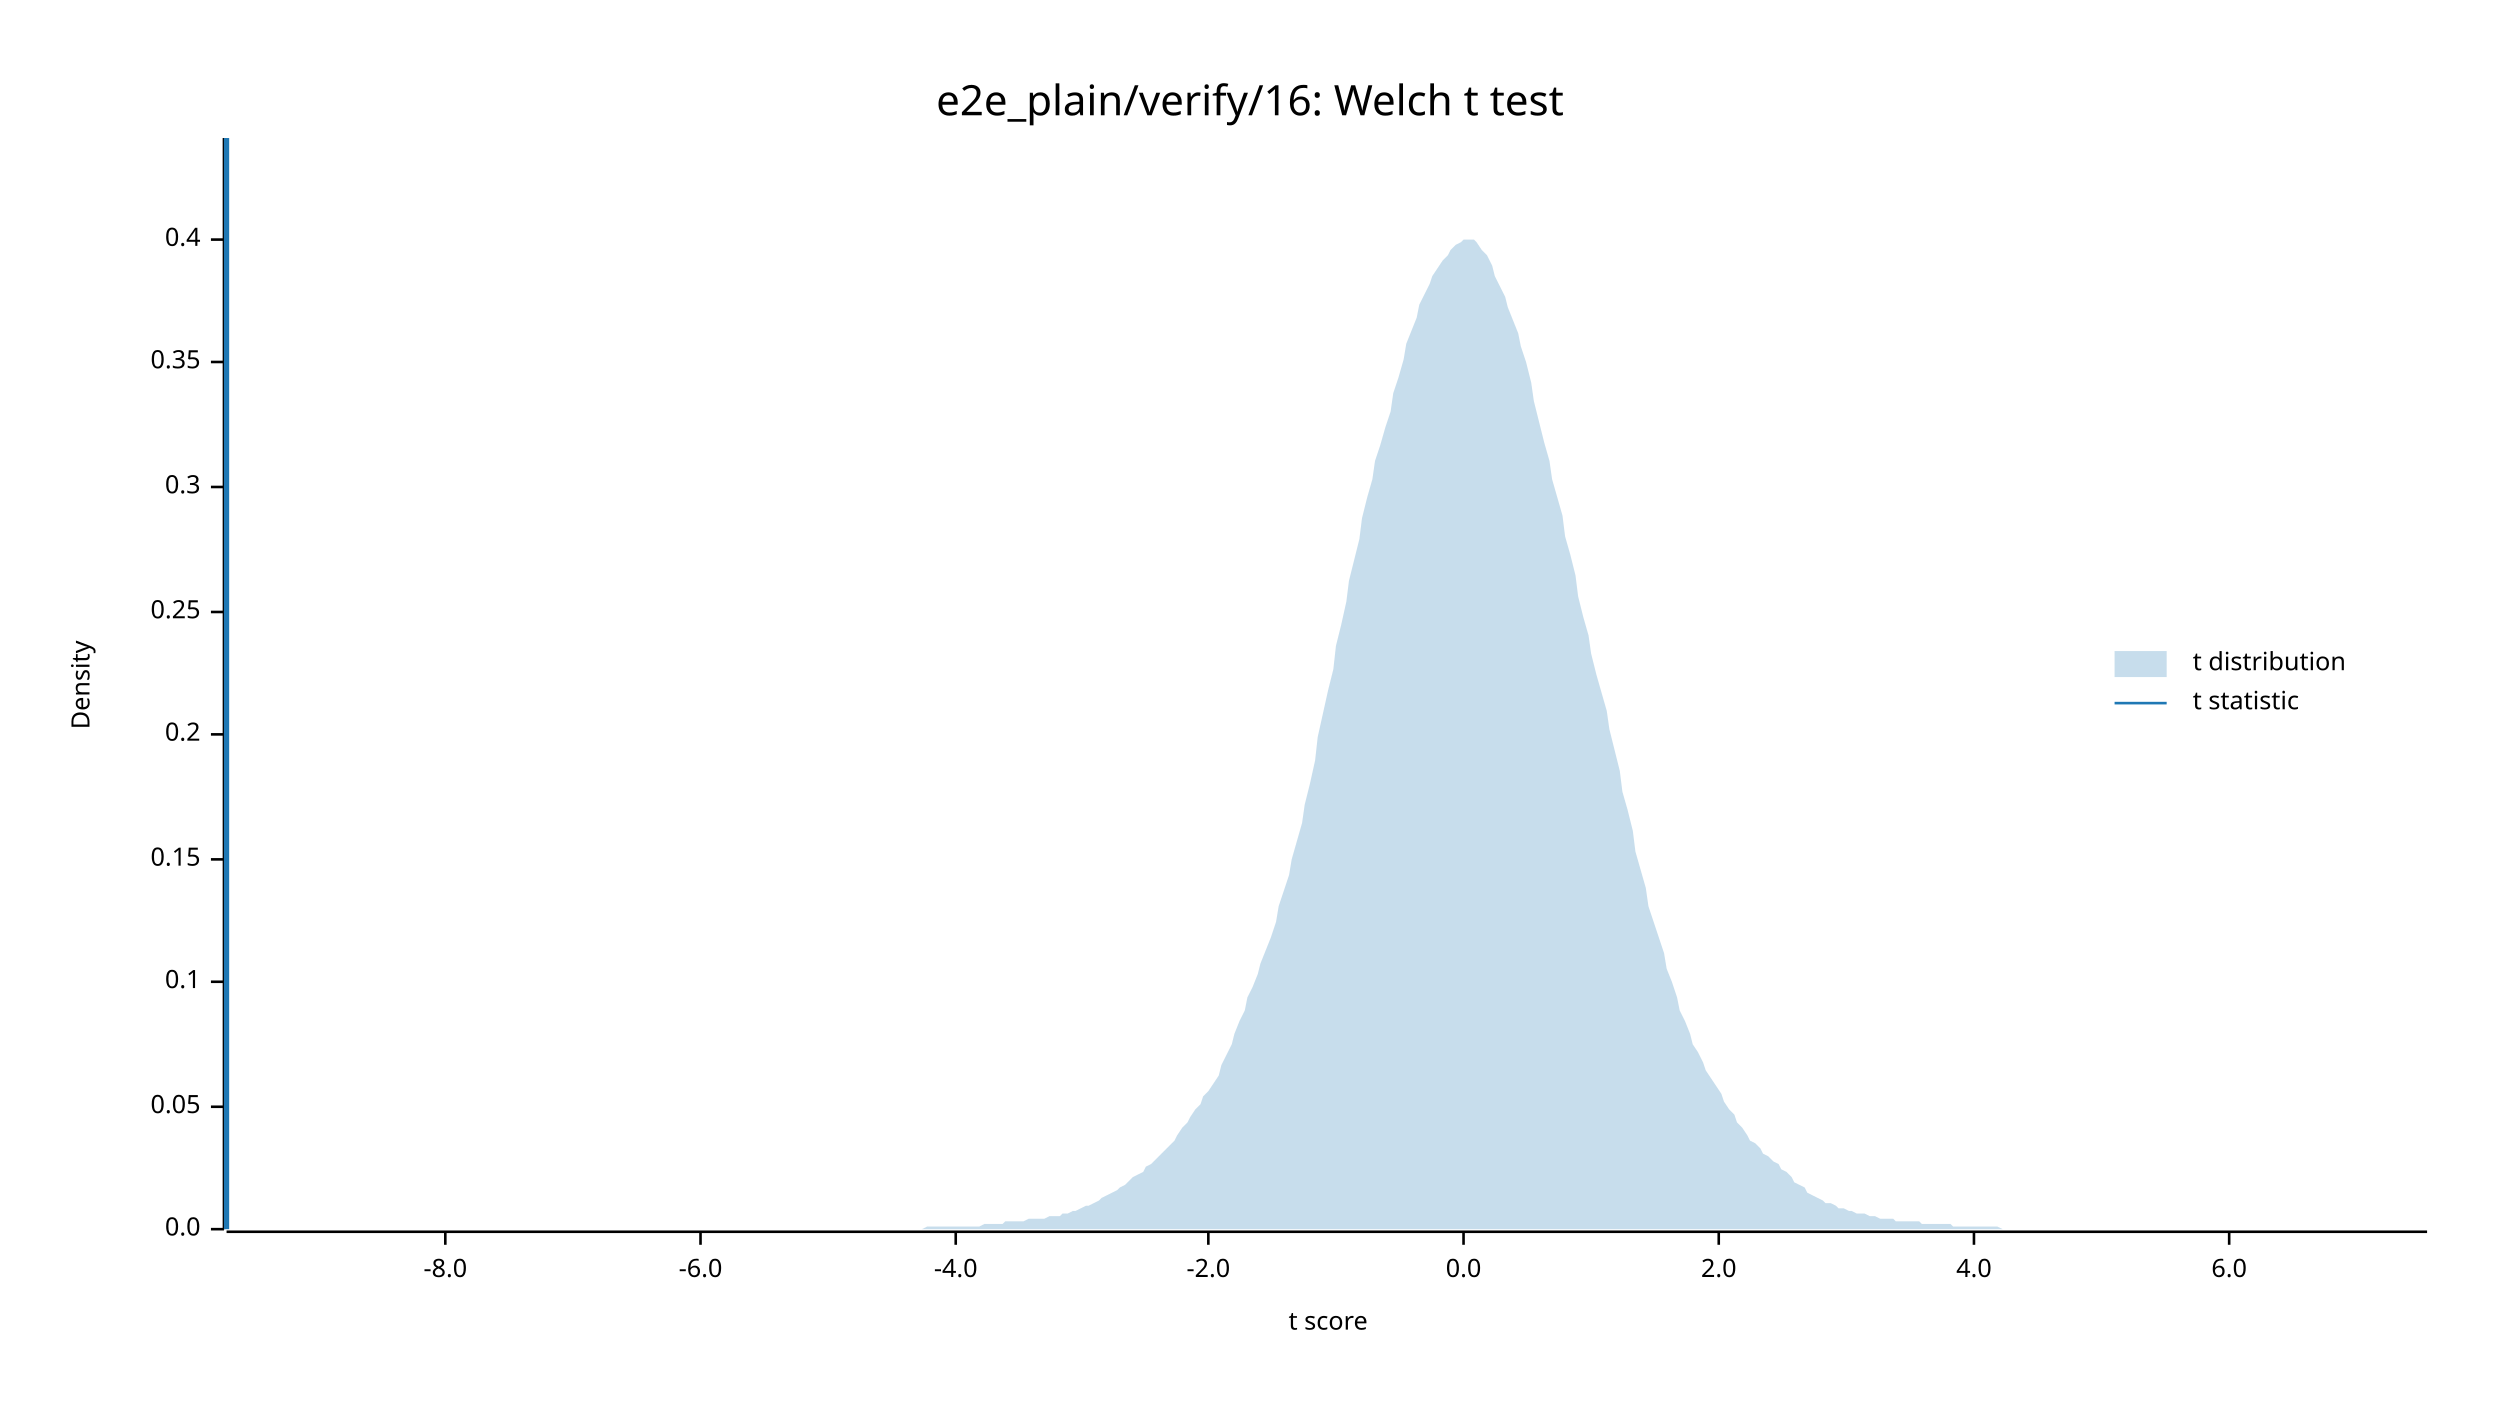
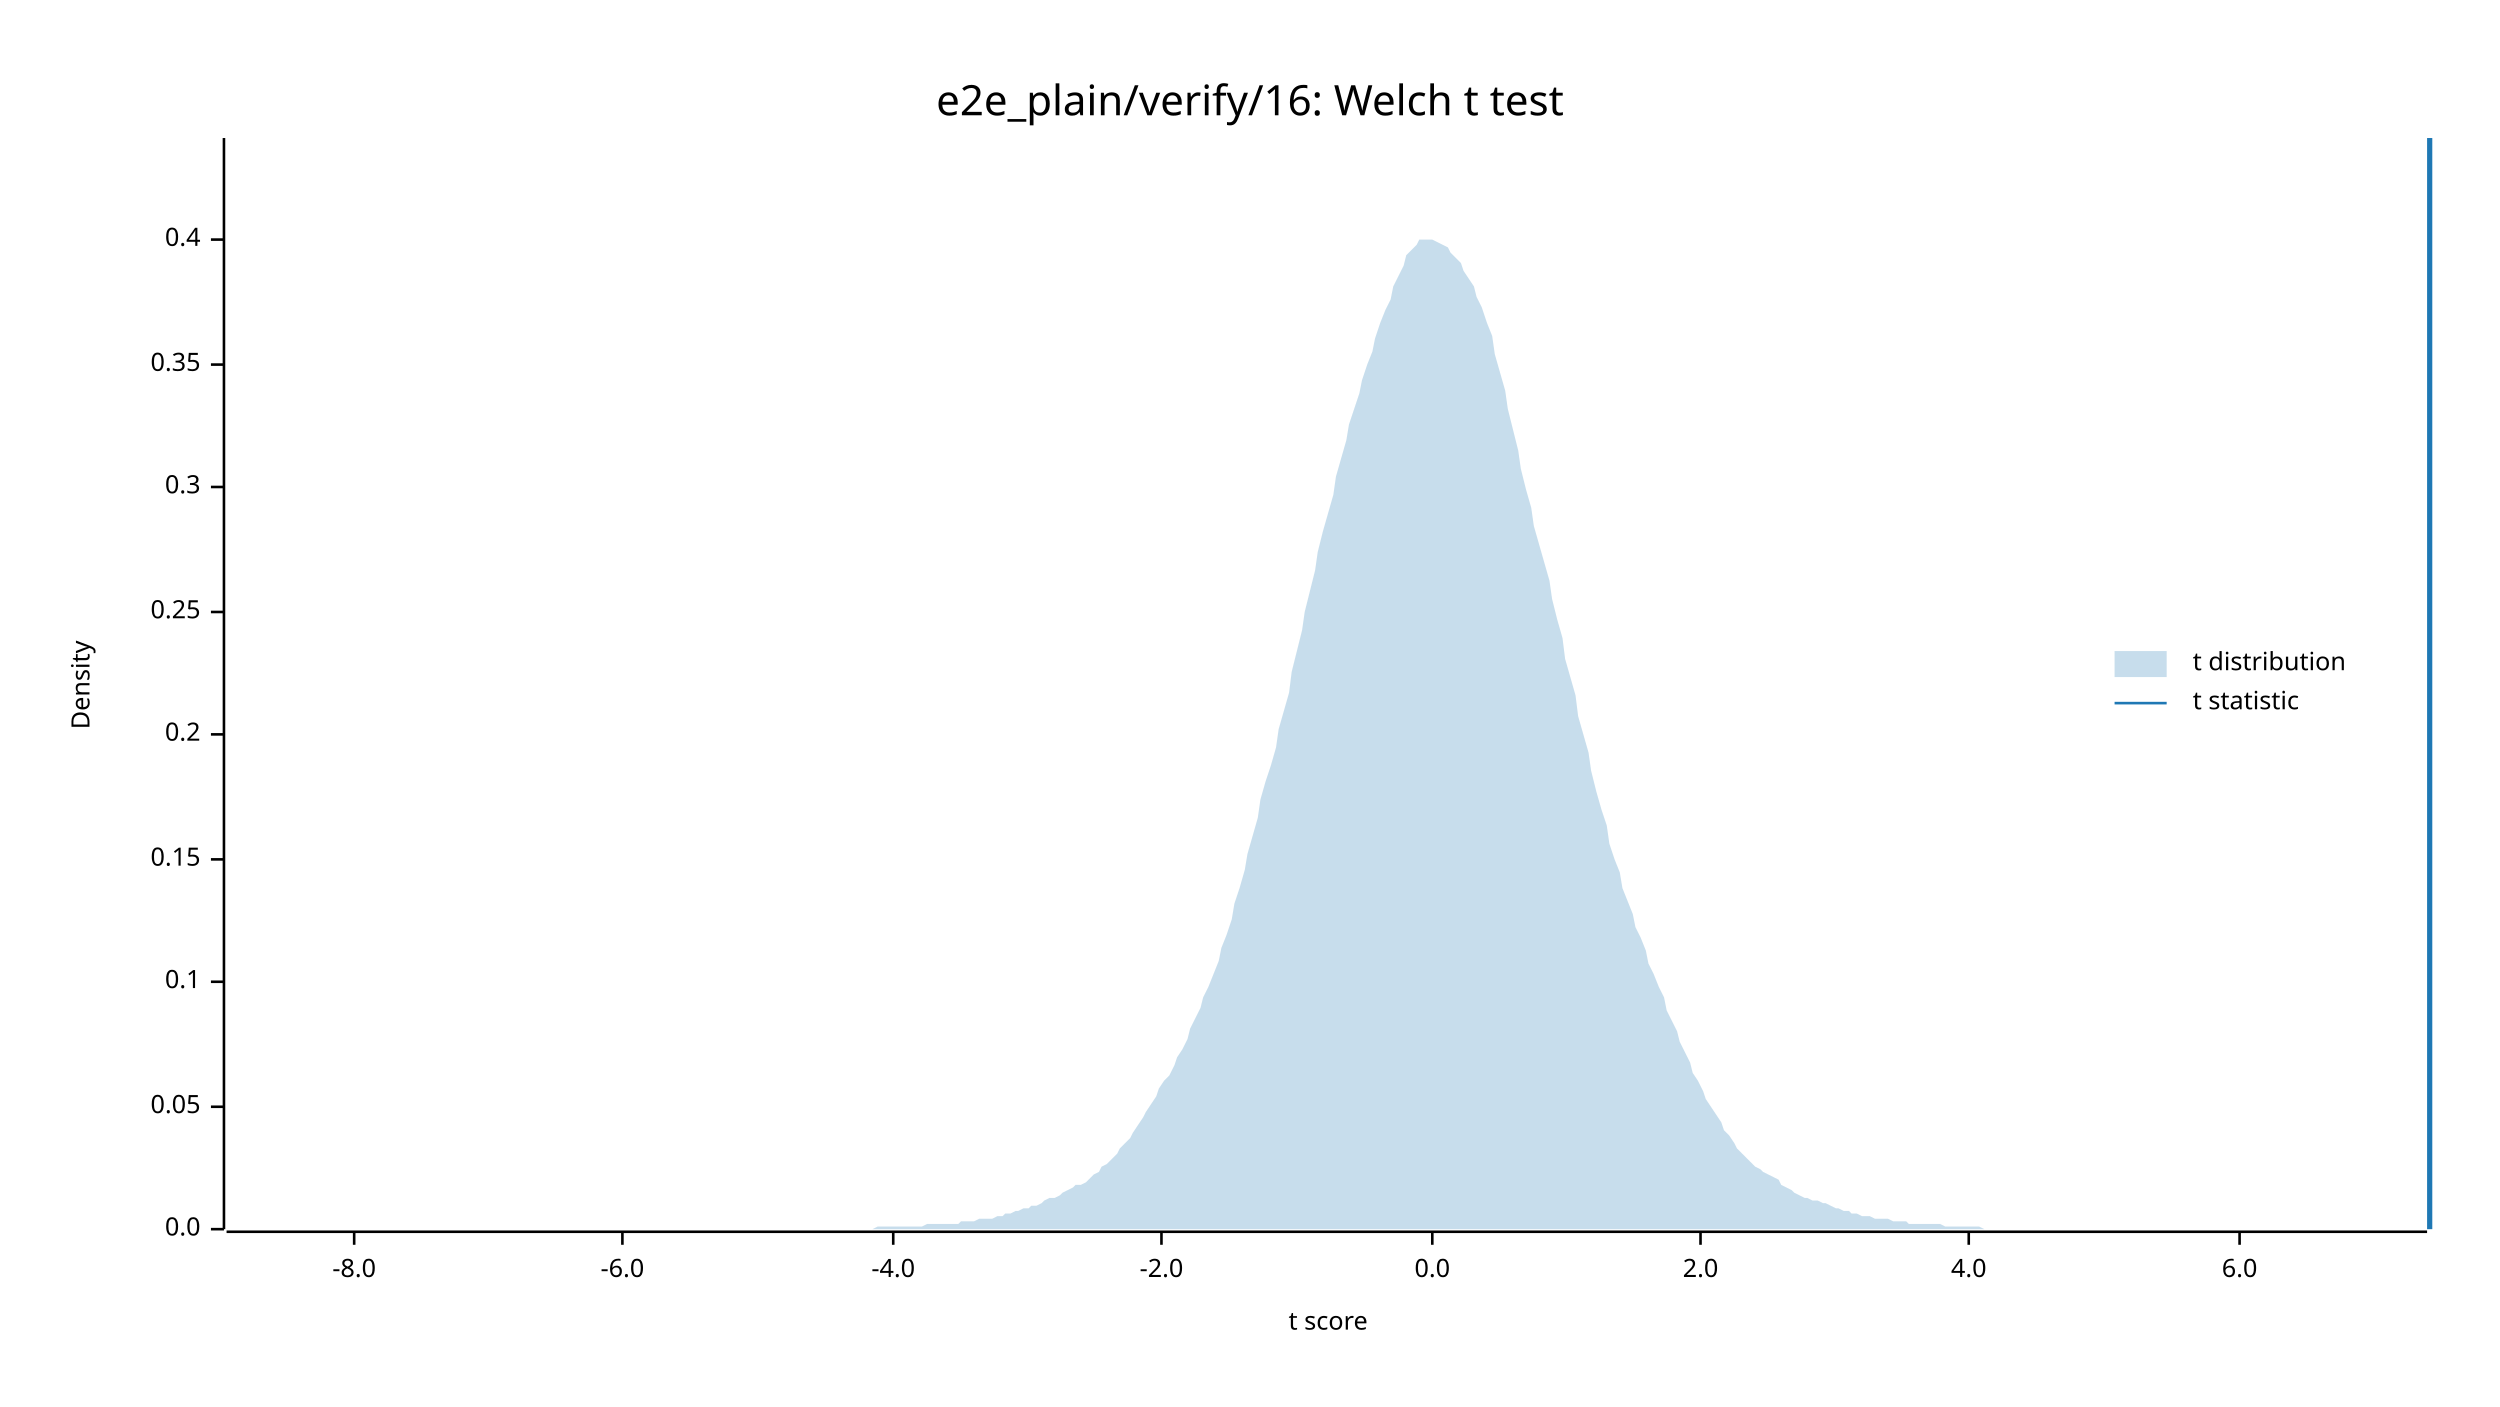
<svg xmlns="http://www.w3.org/2000/svg" width="960" height="540" viewBox="0 0 960 540">
  <text x="480" y="32" dy="0.76em" text-anchor="middle" font-family="sans-serif" font-size="16.129" opacity="1" fill="#000000">
e2e_plain/verify/16: Welch t test
</text>
  <text x="27" y="263" dy="0.76em" text-anchor="middle" font-family="sans-serif" font-size="9.677" opacity="1" fill="#000000" transform="rotate(270, 27, 263)">
Density
</text>
  <text x="510" y="513" dy="-0.5ex" text-anchor="middle" font-family="sans-serif" font-size="9.677" opacity="1" fill="#000000">
t score
</text>
  <polyline fill="none" opacity="1" stroke="#000000" stroke-width="1" points="86,53 86,472 " />
  <text x="77" y="472" dy="0.5ex" text-anchor="end" font-family="sans-serif" font-size="9.677" opacity="1" fill="#000000">
0.0
</text>
  <polyline fill="none" opacity="1" stroke="#000000" stroke-width="1" points="81,472 86,472 " />
  <text x="77" y="425" dy="0.5ex" text-anchor="end" font-family="sans-serif" font-size="9.677" opacity="1" fill="#000000">
0.05
</text>
  <polyline fill="none" opacity="1" stroke="#000000" stroke-width="1" points="81,425 86,425 " />
  <text x="77" y="377" dy="0.5ex" text-anchor="end" font-family="sans-serif" font-size="9.677" opacity="1" fill="#000000">
0.1
</text>
  <polyline fill="none" opacity="1" stroke="#000000" stroke-width="1" points="81,377 86,377 " />
  <text x="77" y="330" dy="0.5ex" text-anchor="end" font-family="sans-serif" font-size="9.677" opacity="1" fill="#000000">
0.15
</text>
  <polyline fill="none" opacity="1" stroke="#000000" stroke-width="1" points="81,330 86,330 " />
  <text x="77" y="282" dy="0.5ex" text-anchor="end" font-family="sans-serif" font-size="9.677" opacity="1" fill="#000000">
0.2
</text>
  <polyline fill="none" opacity="1" stroke="#000000" stroke-width="1" points="81,282 86,282 " />
  <text x="77" y="235" dy="0.5ex" text-anchor="end" font-family="sans-serif" font-size="9.677" opacity="1" fill="#000000">
0.25
</text>
  <polyline fill="none" opacity="1" stroke="#000000" stroke-width="1" points="81,235 86,235 " />
  <text x="77" y="187" dy="0.5ex" text-anchor="end" font-family="sans-serif" font-size="9.677" opacity="1" fill="#000000">
0.3
</text>
  <polyline fill="none" opacity="1" stroke="#000000" stroke-width="1" points="81,187 86,187 " />
-   <text x="77" y="139" dy="0.5ex" text-anchor="end" font-family="sans-serif" font-size="9.677" opacity="1" fill="#000000">
+   <text x="77" y="140" dy="0.5ex" text-anchor="end" font-family="sans-serif" font-size="9.677" opacity="1" fill="#000000">
0.35
</text>
-   <polyline fill="none" opacity="1" stroke="#000000" stroke-width="1" points="81,139 86,139 " />
+   <polyline fill="none" opacity="1" stroke="#000000" stroke-width="1" points="81,140 86,140 " />
  <text x="77" y="92" dy="0.5ex" text-anchor="end" font-family="sans-serif" font-size="9.677" opacity="1" fill="#000000">
0.4
</text>
  <polyline fill="none" opacity="1" stroke="#000000" stroke-width="1" points="81,92 86,92 " />
  <polyline fill="none" opacity="1" stroke="#000000" stroke-width="1" points="87,473 932,473 " />
-   <text x="171" y="483" dy="0.76em" text-anchor="middle" font-family="sans-serif" font-size="9.677" opacity="1" fill="#000000">
+   <text x="136" y="483" dy="0.76em" text-anchor="middle" font-family="sans-serif" font-size="9.677" opacity="1" fill="#000000">
-8.0
</text>
-   <polyline fill="none" opacity="1" stroke="#000000" stroke-width="1" points="171,473 171,478 " />
-   <text x="269" y="483" dy="0.76em" text-anchor="middle" font-family="sans-serif" font-size="9.677" opacity="1" fill="#000000">
+   <polyline fill="none" opacity="1" stroke="#000000" stroke-width="1" points="136,473 136,478 " />
+   <text x="239" y="483" dy="0.76em" text-anchor="middle" font-family="sans-serif" font-size="9.677" opacity="1" fill="#000000">
-6.0
</text>
-   <polyline fill="none" opacity="1" stroke="#000000" stroke-width="1" points="269,473 269,478 " />
-   <text x="367" y="483" dy="0.76em" text-anchor="middle" font-family="sans-serif" font-size="9.677" opacity="1" fill="#000000">
+   <polyline fill="none" opacity="1" stroke="#000000" stroke-width="1" points="239,473 239,478 " />
+   <text x="343" y="483" dy="0.76em" text-anchor="middle" font-family="sans-serif" font-size="9.677" opacity="1" fill="#000000">
-4.0
</text>
-   <polyline fill="none" opacity="1" stroke="#000000" stroke-width="1" points="367,473 367,478 " />
-   <text x="464" y="483" dy="0.76em" text-anchor="middle" font-family="sans-serif" font-size="9.677" opacity="1" fill="#000000">
+   <polyline fill="none" opacity="1" stroke="#000000" stroke-width="1" points="343,473 343,478 " />
+   <text x="446" y="483" dy="0.76em" text-anchor="middle" font-family="sans-serif" font-size="9.677" opacity="1" fill="#000000">
-2.0
</text>
-   <polyline fill="none" opacity="1" stroke="#000000" stroke-width="1" points="464,473 464,478 " />
-   <text x="562" y="483" dy="0.76em" text-anchor="middle" font-family="sans-serif" font-size="9.677" opacity="1" fill="#000000">
+   <polyline fill="none" opacity="1" stroke="#000000" stroke-width="1" points="446,473 446,478 " />
+   <text x="550" y="483" dy="0.76em" text-anchor="middle" font-family="sans-serif" font-size="9.677" opacity="1" fill="#000000">
0.0
</text>
-   <polyline fill="none" opacity="1" stroke="#000000" stroke-width="1" points="562,473 562,478 " />
-   <text x="660" y="483" dy="0.76em" text-anchor="middle" font-family="sans-serif" font-size="9.677" opacity="1" fill="#000000">
+   <polyline fill="none" opacity="1" stroke="#000000" stroke-width="1" points="550,473 550,478 " />
+   <text x="653" y="483" dy="0.76em" text-anchor="middle" font-family="sans-serif" font-size="9.677" opacity="1" fill="#000000">
2.0
</text>
-   <polyline fill="none" opacity="1" stroke="#000000" stroke-width="1" points="660,473 660,478 " />
-   <text x="758" y="483" dy="0.76em" text-anchor="middle" font-family="sans-serif" font-size="9.677" opacity="1" fill="#000000">
+   <polyline fill="none" opacity="1" stroke="#000000" stroke-width="1" points="653,473 653,478 " />
+   <text x="756" y="483" dy="0.76em" text-anchor="middle" font-family="sans-serif" font-size="9.677" opacity="1" fill="#000000">
4.0
</text>
-   <polyline fill="none" opacity="1" stroke="#000000" stroke-width="1" points="758,473 758,478 " />
-   <text x="856" y="483" dy="0.76em" text-anchor="middle" font-family="sans-serif" font-size="9.677" opacity="1" fill="#000000">
+   <polyline fill="none" opacity="1" stroke="#000000" stroke-width="1" points="756,473 756,478 " />
+   <text x="860" y="483" dy="0.76em" text-anchor="middle" font-family="sans-serif" font-size="9.677" opacity="1" fill="#000000">
6.0
</text>
-   <polyline fill="none" opacity="1" stroke="#000000" stroke-width="1" points="856,473 856,478 " />
-   <polygon opacity="0.25" fill="#1F78B4" points="87,472 88,472 90,472 92,472 93,472 95,472 97,472 98,472 100,472 102,472 103,472 105,472 107,472 109,472 110,472 112,472 114,472 115,472 117,472 119,472 120,472 122,472 124,472 125,472 127,472 129,472 131,472 132,472 134,472 136,472 137,472 139,472 141,472 142,472 144,472 146,472 147,472 149,472 151,472 153,472 154,472 156,472 158,472 159,472 161,472 163,472 164,472 166,472 168,472 169,472 171,472 173,472 175,472 176,472 178,472 180,472 181,472 183,472 185,472 186,472 188,472 190,472 191,472 193,472 195,472 197,472 198,472 200,472 202,472 203,472 205,472 207,472 208,472 210,472 212,472 214,472 215,472 217,472 219,472 220,472 222,472 224,472 225,472 227,472 229,472 230,472 232,472 234,472 236,472 237,472 239,472 241,472 242,472 244,472 246,472 247,472 249,472 251,472 252,472 254,472 256,472 258,472 259,472 261,472 263,472 264,472 266,472 268,472 269,472 271,472 273,472 274,472 276,472 278,472 280,472 281,472 283,472 285,472 286,472 288,472 290,472 291,472 293,472 295,472 296,472 298,472 300,472 302,472 303,472 305,472 307,472 308,472 310,472 312,472 313,472 315,472 317,472 318,472 320,472 322,472 324,472 325,472 327,472 329,472 330,472 332,472 334,472 335,472 337,472 339,472 341,472 342,472 344,472 346,472 347,472 349,472 351,472 352,472 354,472 356,471 357,471 359,471 361,471 363,471 364,471 366,471 368,471 369,471 371,471 373,471 374,471 376,471 378,470 379,470 381,470 383,470 385,470 386,469 388,469 390,469 391,469 393,469 395,468 396,468 398,468 400,468 401,468 403,467 405,467 407,467 408,466 410,466 412,465 413,465 415,464 417,463 418,463 420,462 422,461 423,460 425,459 427,458 429,457 430,456 432,455 434,453 435,452 437,451 439,450 440,448 442,447 444,445 445,444 447,442 449,440 451,438 452,436 454,433 456,431 457,429 459,426 461,424 462,421 464,419 466,416 468,413 469,409 471,405 473,401 474,397 476,392 478,388 479,383 481,379 483,374 484,370 486,365 488,360 490,354 491,348 493,342 495,336 496,330 498,323 500,316 501,309 503,301 505,292 506,283 508,274 510,265 512,257 513,248 515,240 517,231 518,223 520,215 522,207 523,199 525,191 527,184 528,177 530,171 532,164 534,158 535,151 537,145 539,138 540,132 542,127 544,122 545,117 547,113 549,109 550,106 552,103 554,100 556,98 557,96 559,94 561,93 562,92 564,92 566,92 567,93 569,96 571,98 573,102 574,106 576,110 578,114 579,118 581,123 583,128 584,133 586,139 588,147 589,154 591,162 593,170 595,177 596,184 598,191 600,198 601,206 603,213 605,221 606,229 608,237 610,244 611,251 613,259 615,266 617,273 618,280 620,288 622,296 623,304 625,311 627,319 628,327 630,334 632,341 633,348 635,354 637,360 639,366 640,372 642,377 644,383 645,388 647,392 649,397 650,401 652,404 654,408 655,411 657,414 659,417 661,420 662,423 664,426 666,428 667,431 669,433 671,436 672,438 674,439 676,441 677,443 679,444 681,446 683,447 684,449 686,450 688,452 689,454 691,455 693,456 694,458 696,459 698,460 700,461 701,462 703,462 705,463 706,464 708,464 710,465 711,465 713,466 715,466 716,466 718,467 720,467 722,468 723,468 725,468 727,468 728,469 730,469 732,469 733,469 735,469 737,469 738,470 740,470 742,470 744,470 745,470 747,470 749,470 750,471 752,471 754,471 755,471 757,471 759,471 760,471 762,471 764,471 766,471 767,471 769,472 771,472 772,472 774,472 776,472 777,472 779,472 781,472 782,472 784,472 786,472 788,472 789,472 791,472 793,472 794,472 796,472 798,472 799,472 801,472 803,472 804,472 806,472 808,472 810,472 811,472 813,472 815,472 816,472 818,472 820,472 821,472 823,472 825,472 827,472 828,472 830,472 832,472 833,472 835,472 837,472 838,472 840,472 842,472 843,472 845,472 847,472 849,472 850,472 852,472 854,472 855,472 857,472 859,472 860,472 862,472 864,472 865,472 867,472 869,472 871,472 872,472 874,472 876,472 877,472 879,472 881,472 882,472 884,472 886,472 887,472 889,472 891,472 893,472 894,472 896,472 898,472 899,472 901,472 903,472 904,472 906,472 908,472 909,472 911,472 913,472 915,472 916,472 918,472 920,472 921,472 923,472 925,472 926,472 928,472 930,472 932,472 932,472 87,472 " />
-   <polyline fill="none" opacity="1" stroke="#1F78B4" stroke-width="2" points="87,472 87,53 " />
+   <polyline fill="none" opacity="1" stroke="#000000" stroke-width="1" points="860,473 860,478 " />
+   <polygon opacity="0.25" fill="#1F78B4" points="87,472 88,472 90,472 92,472 93,472 95,472 97,472 98,472 100,472 102,472 103,472 105,472 107,472 109,472 110,472 112,472 114,472 115,472 117,472 119,472 120,472 122,472 124,472 125,472 127,472 129,472 131,472 132,472 134,472 136,472 137,472 139,472 141,472 142,472 144,472 146,472 147,472 149,472 151,472 153,472 154,472 156,472 158,472 159,472 161,472 163,472 164,472 166,472 168,472 169,472 171,472 173,472 175,472 176,472 178,472 180,472 181,472 183,472 185,472 186,472 188,472 190,472 191,472 193,472 195,472 197,472 198,472 200,472 202,472 203,472 205,472 207,472 208,472 210,472 212,472 214,472 215,472 217,472 219,472 220,472 222,472 224,472 225,472 227,472 229,472 230,472 232,472 234,472 236,472 237,472 239,472 241,472 242,472 244,472 246,472 247,472 249,472 251,472 252,472 254,472 256,472 258,472 259,472 261,472 263,472 264,472 266,472 268,472 269,472 271,472 273,472 274,472 276,472 278,472 280,472 281,472 283,472 285,472 286,472 288,472 290,472 291,472 293,472 295,472 296,472 298,472 300,472 302,472 303,472 305,472 307,472 308,472 310,472 312,472 313,472 315,472 317,472 318,472 320,472 322,472 324,472 325,472 327,472 329,472 330,472 332,472 334,472 335,472 337,471 339,471 341,471 342,471 344,471 346,471 347,471 349,471 351,471 352,471 354,471 356,470 357,470 359,470 361,470 363,470 364,470 366,470 368,470 369,469 371,469 373,469 374,469 376,468 378,468 379,468 381,468 383,467 385,467 386,466 388,466 390,465 391,465 393,464 395,464 396,463 398,463 400,462 401,461 403,460 405,460 407,459 408,458 410,457 412,456 413,455 415,455 417,454 418,453 420,451 422,450 423,448 425,447 427,445 429,443 430,441 432,439 434,437 435,435 437,432 439,429 440,427 442,424 444,421 445,418 447,415 449,413 451,409 452,406 454,403 456,399 457,395 459,391 461,387 462,383 464,379 466,374 468,369 469,364 471,359 473,353 474,347 476,341 478,334 479,328 481,321 483,314 484,307 486,300 488,294 490,287 491,280 493,273 495,266 496,258 498,250 500,242 501,235 503,227 505,219 506,212 508,204 510,197 512,190 513,183 515,176 517,169 518,163 520,157 522,151 523,146 525,140 527,135 528,130 530,124 532,119 534,115 535,110 537,106 539,102 540,98 542,96 544,94 545,92 547,92 549,92 550,92 552,93 554,94 556,95 557,97 559,99 561,101 562,104 564,107 566,110 567,114 569,118 571,124 573,129 574,136 576,143 578,150 579,157 581,165 583,173 584,180 586,188 588,195 589,202 591,209 593,216 595,223 596,230 598,238 600,245 601,253 603,260 605,267 606,275 608,282 610,289 611,296 613,304 615,311 617,317 618,324 620,330 622,335 623,341 625,346 627,351 628,356 630,360 632,365 633,370 635,374 637,379 639,383 640,388 642,392 644,396 645,400 647,404 649,408 650,412 652,415 654,419 655,422 657,425 659,428 661,431 662,434 664,436 666,439 667,441 669,443 671,445 672,446 674,448 676,449 677,450 679,451 681,452 683,453 684,455 686,456 688,457 689,458 691,459 693,460 694,460 696,461 698,461 700,462 701,462 703,463 705,464 706,464 708,465 710,465 711,466 713,466 715,467 716,467 718,467 720,468 722,468 723,468 725,468 727,469 728,469 730,469 732,469 733,470 735,470 737,470 738,470 740,470 742,470 744,470 745,470 747,471 749,471 750,471 752,471 754,471 755,471 757,471 759,471 760,471 762,472 764,472 766,472 767,472 769,472 771,472 772,472 774,472 776,472 777,472 779,472 781,472 782,472 784,472 786,472 788,472 789,472 791,472 793,472 794,472 796,472 798,472 799,472 801,472 803,472 804,472 806,472 808,472 810,472 811,472 813,472 815,472 816,472 818,472 820,472 821,472 823,472 825,472 827,472 828,472 830,472 832,472 833,472 835,472 837,472 838,472 840,472 842,472 843,472 845,472 847,472 849,472 850,472 852,472 854,472 855,472 857,472 859,472 860,472 862,472 864,472 865,472 867,472 869,472 871,472 872,472 874,472 876,472 877,472 879,472 881,472 882,472 884,472 886,472 887,472 889,472 891,472 893,472 894,472 896,472 898,472 899,472 901,472 903,472 904,472 906,472 908,472 909,472 911,472 913,472 915,472 916,472 918,472 920,472 921,472 923,472 925,472 926,472 928,472 930,472 932,472 932,472 87,472 " />
+   <polyline fill="none" opacity="1" stroke="#1F78B4" stroke-width="2" points="933,472 933,53 " />
  <text x="842" y="250" dy="0.76em" text-anchor="start" font-family="sans-serif" font-size="9.677" opacity="1" fill="#000000">
t distribution
</text>
  <text x="842" y="265" dy="0.76em" text-anchor="start" font-family="sans-serif" font-size="9.677" opacity="1" fill="#000000">
t statistic
</text>
  <rect x="812" y="250" width="20" height="10" opacity="0.25" fill="#1F78B4" stroke="none" />
  <polyline fill="none" opacity="1" stroke="#1F78B4" stroke-width="1" points="812,270 832,270 " />
</svg>
